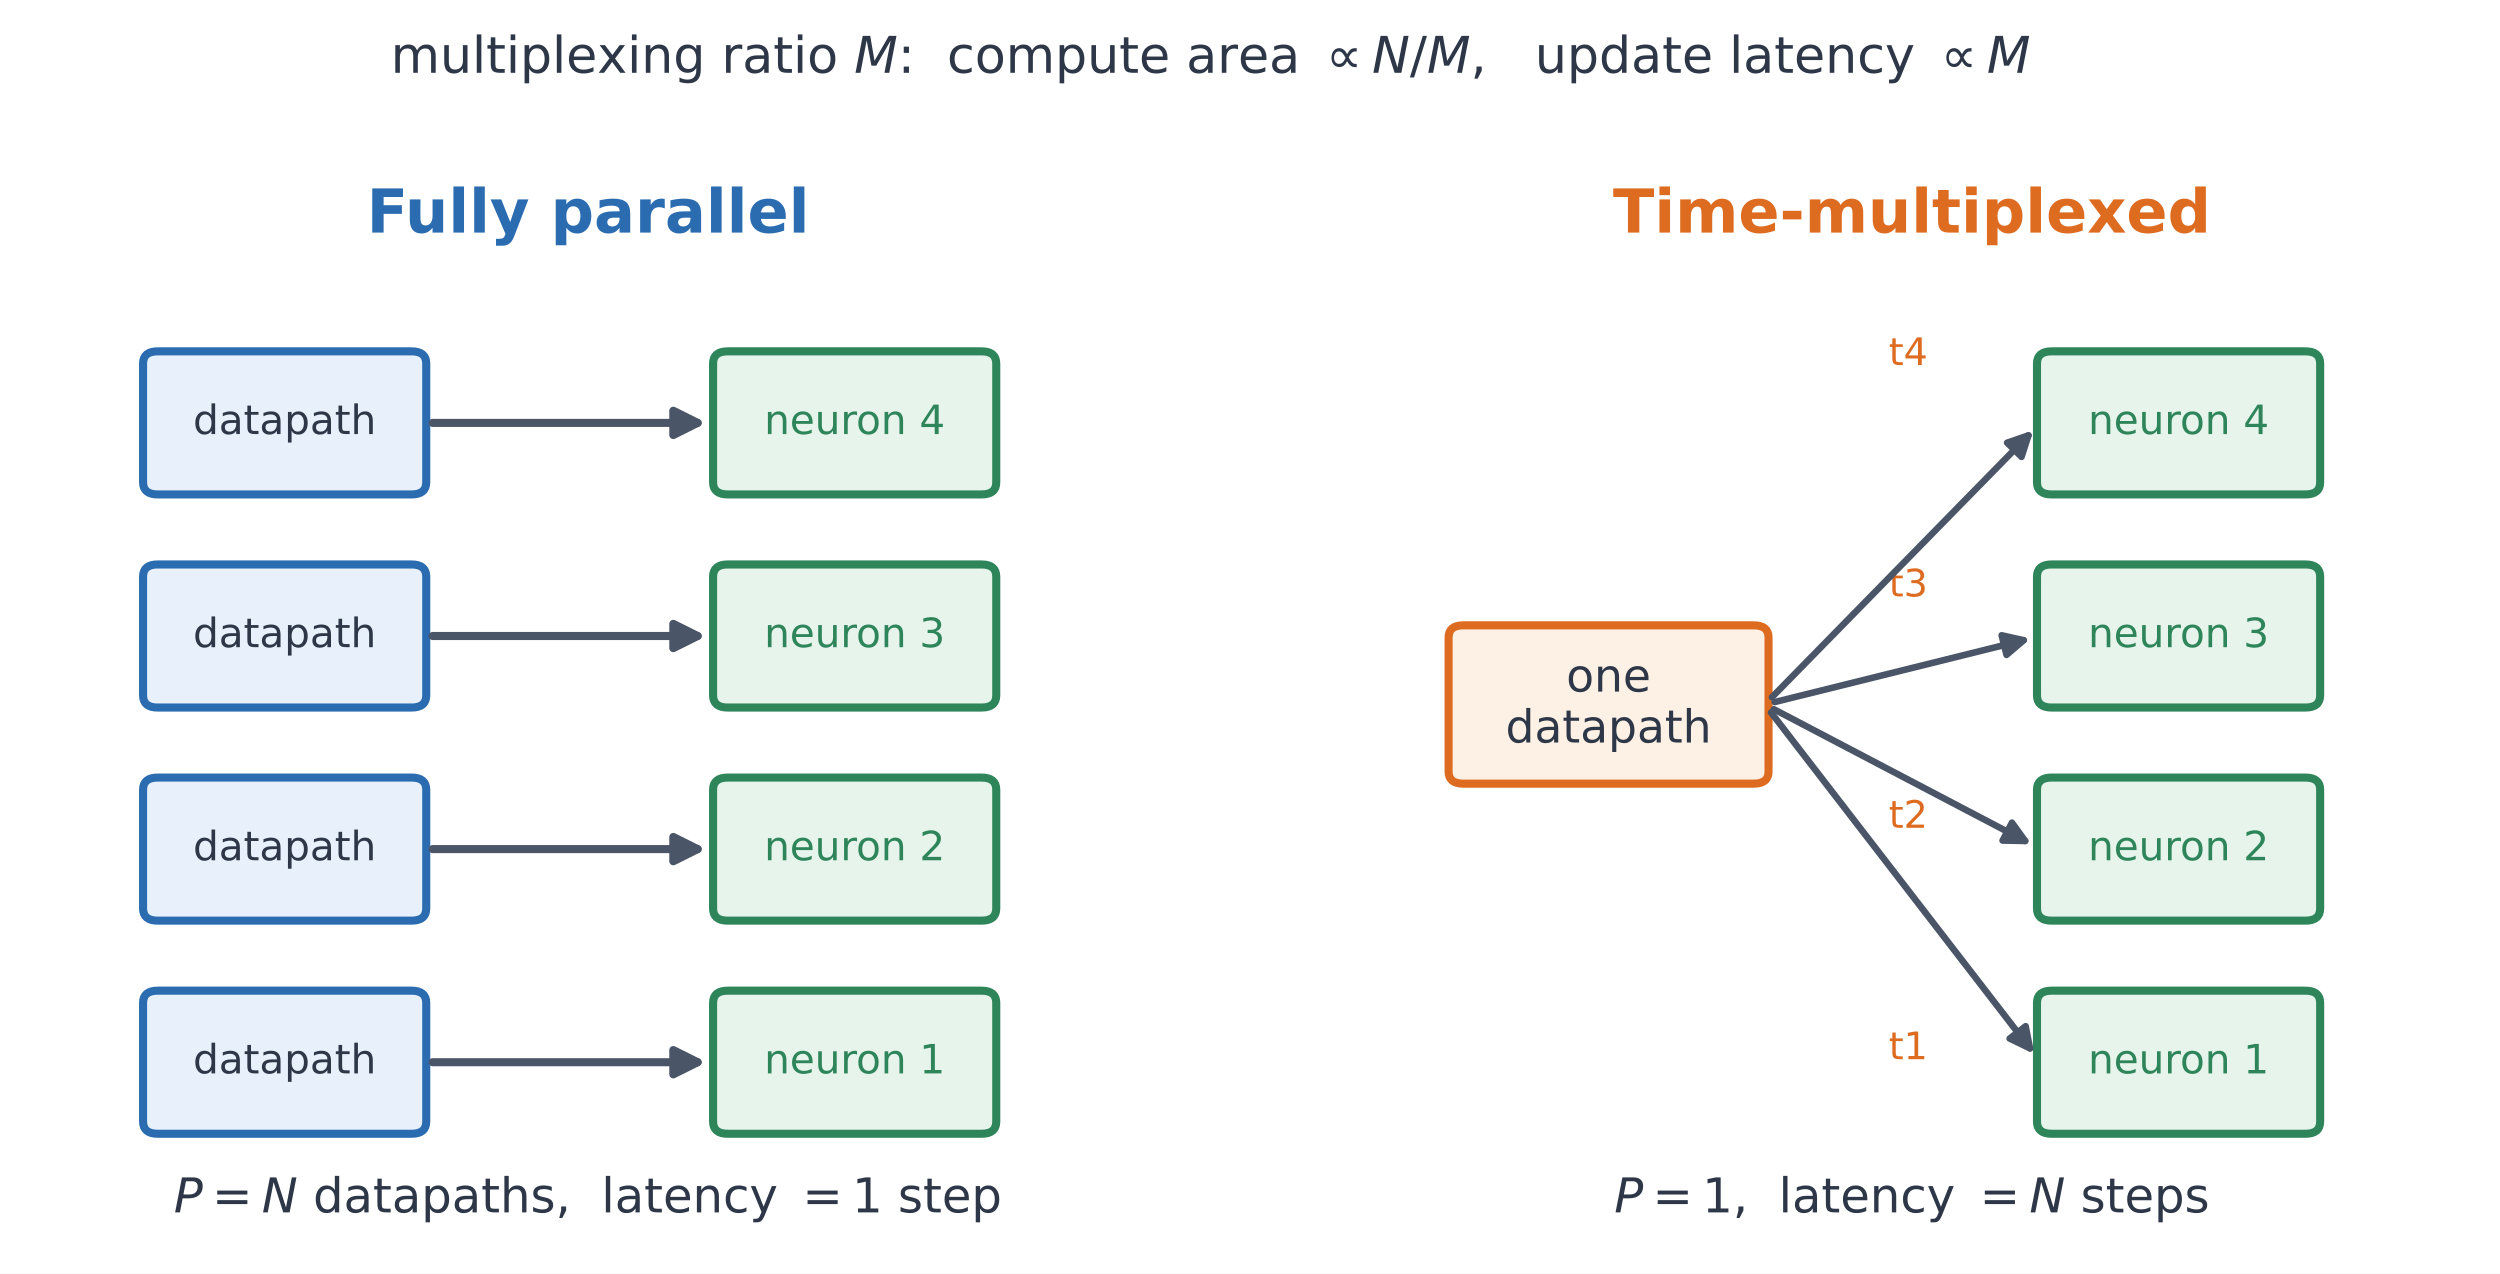
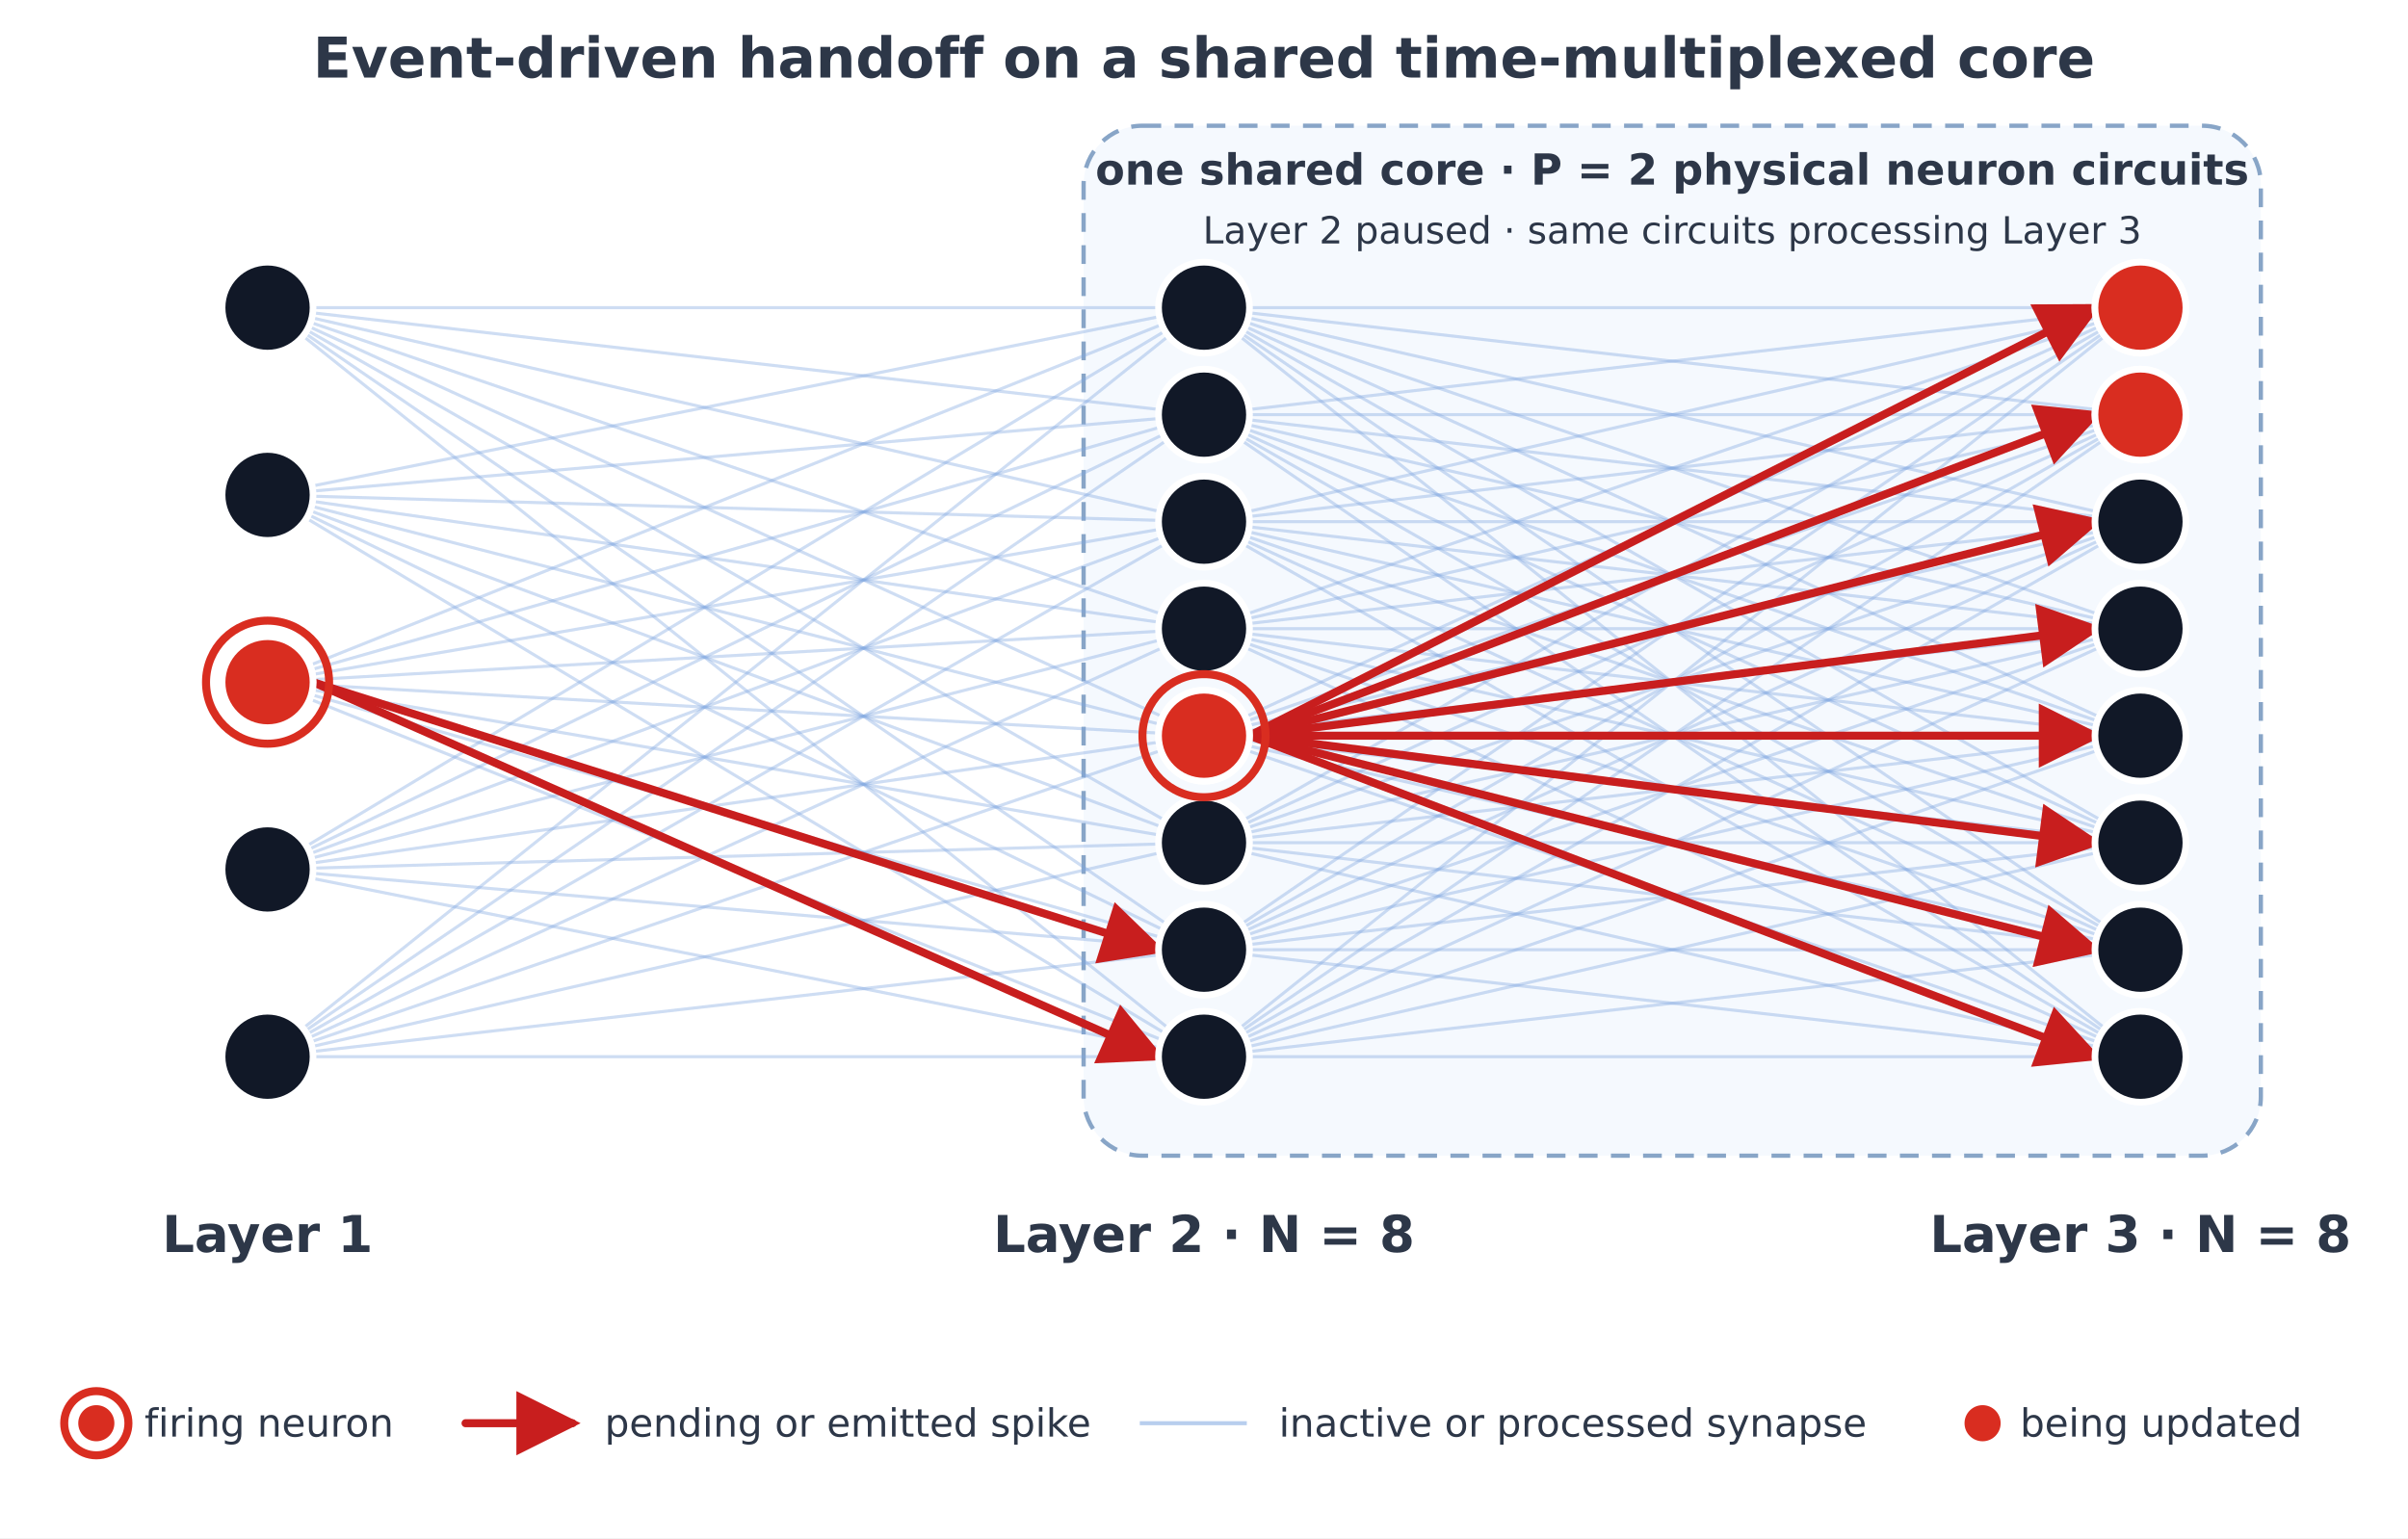
- <svg xmlns="http://www.w3.org/2000/svg" width="494.28pt" height="251.824pt" viewBox="0 0 494.28 251.824" version="1.1">
+ <svg xmlns="http://www.w3.org/2000/svg" width="900" height="575" viewBox="0 0 900 575" role="img" aria-labelledby="hw-mux-static-title hw-mux-static-desc">
  <defs>
-     <style type="text/css">*{stroke-linejoin: round; stroke-linecap: butt}</style>
+     <style>
+       .label { fill: #2d3748; font-family: 'DejaVu Sans', Arial, sans-serif; }
+       .core-area { fill: #f5f9fe; stroke: #88a5c7; stroke-dasharray: 7 5; stroke-width: 1.6; }
+       .edge { fill: none; stroke: #7ea6e0; stroke-opacity: 0.38; stroke-width: 1.15; }
+       .node { fill: #111827; stroke: #ffffff; stroke-width: 2.5; }
+       .active-node { fill: #d92d20; }
+       .fire-ring { fill: none; opacity: 1; stroke: #d92d20; stroke-width: 3; }
+       .spike-wire { fill: none; marker-end: url(#spike-arrow); stroke: #c81e1e; stroke-linecap: round; stroke-width: 3; }
+ 
+       /* A different representative Layer-1 source is used on each full cycle. */
+       .source-slot { animation-duration: 56s; animation-iteration-count: infinite; animation-timing-function: steps(1, end); opacity: 0; }
+       .source-static { opacity: 1; }
+       .source-order-1 { animation-name: mux-source-slot-1; }
+       .source-order-2 { animation-name: mux-source-slot-2; }
+       .source-order-3 { animation-name: mux-source-slot-3; }
+       .source-order-4 { animation-name: mux-source-slot-4; }
+       .source-order-5 { animation-name: mux-source-slot-5; }
+ 
+       /* Eight hardware steps: three L2 pairs, four L3 pairs, then the final L2 pair. */
+       .cycle-mark, .pending-target, .handoff-wire, .phase-mark {
+         animation-duration: 11.2s;
+         animation-iteration-count: infinite;
+         animation-timing-function: steps(1, end);
+       }
+       .cycle-mark, .pending-target { opacity: 0; }
+       .static-active, .static-pending { opacity: 1; }
+ 
+       .pending-1 { animation-name: mux-pending-l2-1; }
+       .pending-2 { animation-name: mux-pending-l2-2; }
+       .pending-3 { animation-name: mux-pending-l2-3; }
+       .pending-4 { animation-name: mux-pending-l2-4; }
+ 
+       .l2-pair-1 { animation-name: mux-l2-pair-1; }
+       .l2-pair-2 { animation-name: mux-l2-pair-2; }
+       .l2-h5 { animation-name: mux-l2-h5; }
+       .l2-h6 { animation-name: mux-l2-h6; }
+       .l2-pair-4 { animation-name: mux-l2-pair-4; }
+       .l2-fire-ring { animation-name: mux-l2-fire-ring; }
+ 
+       .l3-pair-1 { animation-name: mux-l3-pair-1; }
+       .l3-pair-2 { animation-name: mux-l3-pair-2; }
+       .l3-pair-3 { animation-name: mux-l3-pair-3; }
+       .l3-pair-4 { animation-name: mux-l3-pair-4; }
+ 
+       .handoff-wire { opacity: 1; }
+       .handoff-12 { animation-name: mux-handoff-12; }
+       .handoff-34 { animation-name: mux-handoff-34; }
+       .handoff-56 { animation-name: mux-handoff-56; }
+       .handoff-78 { animation-name: mux-handoff-78; }
+ 
+       .phase-l2 { animation-name: mux-phase-l2; opacity: 0; }
+       .phase-l3 { animation-name: mux-phase-l3; opacity: 1; }
+ 
+       @keyframes mux-source-slot-1 {
+         0%, 19.99% { opacity: 1; }
+         20%, 100% { opacity: 0; }
+       }
+       @keyframes mux-source-slot-2 {
+         0%, 19.99% { opacity: 0; }
+         20%, 39.99% { opacity: 1; }
+         40%, 100% { opacity: 0; }
+       }
+       @keyframes mux-source-slot-3 {
+         0%, 39.99% { opacity: 0; }
+         40%, 59.99% { opacity: 1; }
+         60%, 100% { opacity: 0; }
+       }
+       @keyframes mux-source-slot-4 {
+         0%, 59.99% { opacity: 0; }
+         60%, 79.99% { opacity: 1; }
+         80%, 100% { opacity: 0; }
+       }
+       @keyframes mux-source-slot-5 {
+         0%, 79.99% { opacity: 0; }
+         80%, 99.99% { opacity: 1; }
+         100% { opacity: 0; }
+       }
+ 
+       /* A pending input synapse returns to pale blue halfway through the
+          hardware step that consumes it. */
+       @keyframes mux-pending-l2-1 {
+         0%, 6.24% { opacity: 1; }
+         6.25%, 100% { opacity: 0; }
+       }
+       @keyframes mux-pending-l2-2 {
+         0%, 18.74% { opacity: 1; }
+         18.75%, 100% { opacity: 0; }
+       }
+       @keyframes mux-pending-l2-3 {
+         0%, 31.24% { opacity: 1; }
+         31.25%, 100% { opacity: 0; }
+       }
+       @keyframes mux-pending-l2-4 {
+         0%, 93.74% { opacity: 1; }
+         93.75%, 100% { opacity: 0; }
+       }
+ 
+       @keyframes mux-l2-pair-1 {
+         0%, 12.49% { opacity: 1; }
+         12.50%, 100% { opacity: 0; }
+       }
+       @keyframes mux-l2-pair-2 {
+         0%, 12.49% { opacity: 0; }
+         12.50%, 24.99% { opacity: 1; }
+         25%, 100% { opacity: 0; }
+       }
+       @keyframes mux-l2-h5 {
+         0%, 24.99% { opacity: 0; }
+         25%, 87.49% { opacity: 1; }
+         87.50%, 100% { opacity: 0; }
+       }
+       @keyframes mux-l2-h6 {
+         0%, 24.99% { opacity: 0; }
+         25%, 37.49% { opacity: 1; }
+         37.50%, 100% { opacity: 0; }
+       }
+       @keyframes mux-l2-pair-4 {
+         0%, 87.49% { opacity: 0; }
+         87.50%, 100% { opacity: 1; }
+       }
+       @keyframes mux-l2-fire-ring {
+         0%, 37.49% { opacity: 0; }
+         37.50%, 87.49% { opacity: 1; }
+         87.50%, 100% { opacity: 0; }
+       }
+ 
+       @keyframes mux-l3-pair-1 {
+         0%, 37.49% { opacity: 0; }
+         37.50%, 49.99% { opacity: 1; }
+         50%, 100% { opacity: 0; }
+       }
+       @keyframes mux-l3-pair-2 {
+         0%, 49.99% { opacity: 0; }
+         50%, 62.49% { opacity: 1; }
+         62.50%, 100% { opacity: 0; }
+       }
+       @keyframes mux-l3-pair-3 {
+         0%, 62.49% { opacity: 0; }
+         62.50%, 74.99% { opacity: 1; }
+         75%, 100% { opacity: 0; }
+       }
+       @keyframes mux-l3-pair-4 {
+         0%, 74.99% { opacity: 0; }
+         75%, 87.49% { opacity: 1; }
+         87.50%, 100% { opacity: 0; }
+       }
+ 
+       /* One Layer-2 spike is emitted. Its eight target synapses are consumed
+          by Layer 3 in four batches of two. */
+       @keyframes mux-handoff-12 {
+         0%, 37.49% { opacity: 0; }
+         37.50%, 43.74% { opacity: 1; }
+         43.75%, 100% { opacity: 0; }
+       }
+       @keyframes mux-handoff-34 {
+         0%, 37.49% { opacity: 0; }
+         37.50%, 56.24% { opacity: 1; }
+         56.25%, 100% { opacity: 0; }
+       }
+       @keyframes mux-handoff-56 {
+         0%, 37.49% { opacity: 0; }
+         37.50%, 68.74% { opacity: 1; }
+         68.75%, 100% { opacity: 0; }
+       }
+       @keyframes mux-handoff-78 {
+         0%, 37.49% { opacity: 0; }
+         37.50%, 81.24% { opacity: 1; }
+         81.25%, 100% { opacity: 0; }
+       }
+ 
+       @keyframes mux-phase-l2 {
+         0%, 37.49% { opacity: 1; }
+         37.50%, 87.49% { opacity: 0; }
+         87.50%, 100% { opacity: 1; }
+       }
+       @keyframes mux-phase-l3 {
+         0%, 37.49% { opacity: 0; }
+         37.50%, 87.49% { opacity: 1; }
+         87.50%, 100% { opacity: 0; }
+       }
+ 
+       @media (prefers-reduced-motion: reduce) {
+         .source-slot, .cycle-mark, .pending-target, .handoff-wire, .phase-mark { animation: none; }
+       }
+       @media print {
+         .source-slot, .cycle-mark, .pending-target, .handoff-wire, .phase-mark { animation: none; }
+       }
+     </style>
+     <marker id="spike-arrow" markerWidth="8" markerHeight="8" refX="7" refY="4" orient="auto" markerUnits="strokeWidth">
+       <path d="M0 0L8 4L0 8Z" fill="#c81e1e" />
+     </marker>
  </defs>
-   <g id="figure_1">
-     <g id="patch_1">
-       <path d="M 0 251.824  L 494.28 251.824  L 494.28 0  L 0 0  z " style="fill: #ffffff" />
-     </g>
-     <g id="axes_1">
-       <g id="patch_2">
-         <path d="M 31.194 224.159  L 81.363 224.159  Q 84.272 224.159 84.272 221.751  L 84.272 198.276  Q 84.272 195.868 81.363 195.868  L 31.194 195.868  Q 28.286 195.868 28.286 198.276  L 28.286 221.751  Q 28.286 224.159 31.194 224.159  z " clip-path="url(#pf45139e67d)" style="fill: #e8f1fb; stroke: #2b6cb0; stroke-width: 1.6; stroke-linejoin: miter" />
-       </g>
-       <g id="patch_3">
-         <path d="M 143.893 224.159  L 194.062 224.159  Q 196.971 224.159 196.971 221.751  L 196.971 198.276  Q 196.971 195.868 194.062 195.868  L 143.893 195.868  Q 140.985 195.868 140.985 198.276  L 140.985 221.751  Q 140.985 224.159 143.893 224.159  z " clip-path="url(#pf45139e67d)" style="fill: #e6f4ec; stroke: #2f855a; stroke-width: 1.6; stroke-linejoin: miter" />
-       </g>
-       <g id="patch_4">
-         <path d="M 31.194 182.024  L 81.363 182.024  Q 84.272 182.024 84.272 179.617  L 84.272 156.142  Q 84.272 153.734 81.363 153.734  L 31.194 153.734  Q 28.286 153.734 28.286 156.142  L 28.286 179.617  Q 28.286 182.024 31.194 182.024  z " clip-path="url(#pf45139e67d)" style="fill: #e8f1fb; stroke: #2b6cb0; stroke-width: 1.6; stroke-linejoin: miter" />
-       </g>
-       <g id="patch_5">
-         <path d="M 143.893 182.024  L 194.062 182.024  Q 196.971 182.024 196.971 179.617  L 196.971 156.142  Q 196.971 153.734 194.062 153.734  L 143.893 153.734  Q 140.985 153.734 140.985 156.142  L 140.985 179.617  Q 140.985 182.024 143.893 182.024  z " clip-path="url(#pf45139e67d)" style="fill: #e6f4ec; stroke: #2f855a; stroke-width: 1.6; stroke-linejoin: miter" />
-       </g>
-       <g id="patch_6">
-         <path d="M 31.194 139.89  L 81.363 139.89  Q 84.272 139.89 84.272 137.482  L 84.272 114.007  Q 84.272 111.6 81.363 111.6  L 31.194 111.6  Q 28.286 111.6 28.286 114.007  L 28.286 137.482  Q 28.286 139.89 31.194 139.89  z " clip-path="url(#pf45139e67d)" style="fill: #e8f1fb; stroke: #2b6cb0; stroke-width: 1.6; stroke-linejoin: miter" />
-       </g>
-       <g id="patch_7">
-         <path d="M 143.893 139.89  L 194.062 139.89  Q 196.971 139.89 196.971 137.482  L 196.971 114.007  Q 196.971 111.6 194.062 111.6  L 143.893 111.6  Q 140.985 111.6 140.985 114.007  L 140.985 137.482  Q 140.985 139.89 143.893 139.89  z " clip-path="url(#pf45139e67d)" style="fill: #e6f4ec; stroke: #2f855a; stroke-width: 1.6; stroke-linejoin: miter" />
-       </g>
-       <g id="patch_8">
-         <path d="M 31.194 97.756  L 81.363 97.756  Q 84.272 97.756 84.272 95.348  L 84.272 71.873  Q 84.272 69.465 81.363 69.465  L 31.194 69.465  Q 28.286 69.465 28.286 71.873  L 28.286 95.348  Q 28.286 97.756 31.194 97.756  z " clip-path="url(#pf45139e67d)" style="fill: #e8f1fb; stroke: #2b6cb0; stroke-width: 1.6; stroke-linejoin: miter" />
-       </g>
-       <g id="patch_9">
-         <path d="M 143.893 97.756  L 194.062 97.756  Q 196.971 97.756 196.971 95.348  L 196.971 71.873  Q 196.971 69.465 194.062 69.465  L 143.893 69.465  Q 140.985 69.465 140.985 71.873  L 140.985 95.348  Q 140.985 97.756 143.893 97.756  z " clip-path="url(#pf45139e67d)" style="fill: #e6f4ec; stroke: #2f855a; stroke-width: 1.6; stroke-linejoin: miter" />
-       </g>
-       <g id="text_1">
-         <text style="font-weight: 700; font-size: 12px; font-family: 'DejaVu Sans'; text-anchor: middle; fill: #2b6cb0" x="116.264" y="45.99" transform="rotate(-0 116.2636 45.9904)">Fully parallel</text>
-       </g>
-       <g id="text_2">
-         <text style="font-size: 8px; font-family: 'DejaVu Sans'; text-anchor: middle; fill: #2d3748" x="56.279" y="212.221" transform="rotate(-0 56.27864 212.2211)">datapath</text>
-       </g>
-       <g id="text_3">
-         <text style="font-size: 8px; font-family: 'DejaVu Sans'; text-anchor: middle; fill: #2f855a" x="168.978" y="212.221" transform="rotate(-0 168.9777 212.2211)">neuron 1</text>
-       </g>
-       <g id="text_4">
-         <text style="font-size: 8px; font-family: 'DejaVu Sans'; text-anchor: middle; fill: #2d3748" x="56.279" y="170.087" transform="rotate(-0 56.27864 170.0867)">datapath</text>
-       </g>
-       <g id="text_5">
-         <text style="font-size: 8px; font-family: 'DejaVu Sans'; text-anchor: middle; fill: #2f855a" x="168.978" y="170.087" transform="rotate(-0 168.9777 170.0867)">neuron 2</text>
-       </g>
-       <g id="text_6">
-         <text style="font-size: 8px; font-family: 'DejaVu Sans'; text-anchor: middle; fill: #2d3748" x="56.279" y="127.952" transform="rotate(-0 56.27864 127.9523)">datapath</text>
-       </g>
-       <g id="text_7">
-         <text style="font-size: 8px; font-family: 'DejaVu Sans'; text-anchor: middle; fill: #2f855a" x="168.978" y="127.952" transform="rotate(-0 168.9777 127.9523)">neuron 3</text>
-       </g>
-       <g id="text_8">
-         <text style="font-size: 8px; font-family: 'DejaVu Sans'; text-anchor: middle; fill: #2d3748" x="56.279" y="85.818" transform="rotate(-0 56.27864 85.8179)">datapath</text>
-       </g>
-       <g id="text_9">
-         <text style="font-size: 8px; font-family: 'DejaVu Sans'; text-anchor: middle; fill: #2f855a" x="168.978" y="85.818" transform="rotate(-0 168.9777 85.8179)">neuron 4</text>
-       </g>
-       <g id="text_10">
-         <g style="fill: #2d3748" transform="translate(34.37364 240.1096)">
-           <text>
-             <tspan x="0" y="-0.406" style="font-style: oblique; font-size: 9.5px; font-family: 'DejaVu Sans'; fill: #2d3748">P</tspan>
-             <tspan x="17.39" y="-0.406" style="font-style: oblique; font-size: 9.5px; font-family: 'DejaVu Sans'; fill: #2d3748">N</tspan>
-             <tspan x="7.58" y="-0.406" style="font-size: 9.5px; font-family: 'DejaVu Sans'; fill: #2d3748">=</tspan>
-             <tspan x="24.497" y="-0.406" style="font-size: 9.5px; font-family: 'DejaVu Sans'; fill: #2d3748"> </tspan>
-             <tspan x="27.517" y="-0.406" style="font-size: 9.5px; font-family: 'DejaVu Sans'; fill: #2d3748">d</tspan>
-             <tspan x="33.547" y="-0.406" style="font-size: 9.5px; font-family: 'DejaVu Sans'; fill: #2d3748">a</tspan>
-             <tspan x="39.368" y="-0.406" style="font-size: 9.5px; font-family: 'DejaVu Sans'; fill: #2d3748">t</tspan>
-             <tspan x="43.093" y="-0.406" style="font-size: 9.5px; font-family: 'DejaVu Sans'; fill: #2d3748">a</tspan>
-             <tspan x="48.915" y="-0.406" style="font-size: 9.5px; font-family: 'DejaVu Sans'; fill: #2d3748">p</tspan>
-             <tspan x="54.945" y="-0.406" style="font-size: 9.5px; font-family: 'DejaVu Sans'; fill: #2d3748">a</tspan>
-             <tspan x="60.767" y="-0.406" style="font-size: 9.5px; font-family: 'DejaVu Sans'; fill: #2d3748">t</tspan>
-             <tspan x="64.491" y="-0.406" style="font-size: 9.5px; font-family: 'DejaVu Sans'; fill: #2d3748">h</tspan>
-             <tspan x="70.512" y="-0.406" style="font-size: 9.5px; font-family: 'DejaVu Sans'; fill: #2d3748">s</tspan>
-             <tspan x="75.462" y="-0.406" style="font-size: 9.5px; font-family: 'DejaVu Sans'; fill: #2d3748">,</tspan>
-             <tspan x="78.482" y="-0.406" style="font-size: 9.5px; font-family: 'DejaVu Sans'; fill: #2d3748"> </tspan>
-             <tspan x="81.501" y="-0.406" style="font-size: 9.5px; font-family: 'DejaVu Sans'; fill: #2d3748"> </tspan>
-             <tspan x="84.521" y="-0.406" style="font-size: 9.5px; font-family: 'DejaVu Sans'; fill: #2d3748">l</tspan>
-             <tspan x="87.161" y="-0.406" style="font-size: 9.5px; font-family: 'DejaVu Sans'; fill: #2d3748">a</tspan>
-             <tspan x="92.982" y="-0.406" style="font-size: 9.5px; font-family: 'DejaVu Sans'; fill: #2d3748">t</tspan>
-             <tspan x="96.707" y="-0.406" style="font-size: 9.5px; font-family: 'DejaVu Sans'; fill: #2d3748">e</tspan>
-             <tspan x="102.552" y="-0.406" style="font-size: 9.5px; font-family: 'DejaVu Sans'; fill: #2d3748">n</tspan>
-             <tspan x="108.573" y="-0.406" style="font-size: 9.5px; font-family: 'DejaVu Sans'; fill: #2d3748">c</tspan>
-             <tspan x="113.796" y="-0.406" style="font-size: 9.5px; font-family: 'DejaVu Sans'; fill: #2d3748">y</tspan>
-             <tspan x="119.418" y="-0.406" style="font-size: 9.5px; font-family: 'DejaVu Sans'; fill: #2d3748"> </tspan>
-             <tspan x="124.289" y="-0.406" style="font-size: 9.5px; font-family: 'DejaVu Sans'; fill: #2d3748">=</tspan>
-             <tspan x="134.099" y="-0.406" style="font-size: 9.5px; font-family: 'DejaVu Sans'; fill: #2d3748">1</tspan>
-             <tspan x="140.144" y="-0.406" style="font-size: 9.5px; font-family: 'DejaVu Sans'; fill: #2d3748"> </tspan>
-             <tspan x="143.163" y="-0.406" style="font-size: 9.5px; font-family: 'DejaVu Sans'; fill: #2d3748">s</tspan>
-             <tspan x="148.113" y="-0.406" style="font-size: 9.5px; font-family: 'DejaVu Sans'; fill: #2d3748">t</tspan>
-             <tspan x="151.838" y="-0.406" style="font-size: 9.5px; font-family: 'DejaVu Sans'; fill: #2d3748">e</tspan>
-             <tspan x="157.682" y="-0.406" style="font-size: 9.5px; font-family: 'DejaVu Sans'; fill: #2d3748">p</tspan>
-           </text>
-         </g>
-       </g>
-       <g id="patch_10">
-         <path d="M 85.543 210.014  Q 112.628 210.014 137.924 210.014  " clip-path="url(#pf45139e67d)" style="fill: none; stroke: #4a5568; stroke-width: 1.6; stroke-linecap: round" />
-         <path d="M 133.124 207.614  L 137.924 210.014  L 133.124 212.414  z " clip-path="url(#pf45139e67d)" style="fill: #4a5568; stroke: #4a5568; stroke-width: 1.6; stroke-linecap: round" />
-       </g>
-       <g id="patch_11">
-         <path d="M 85.543 167.879  Q 112.628 167.879 137.924 167.879  " clip-path="url(#pf45139e67d)" style="fill: none; stroke: #4a5568; stroke-width: 1.6; stroke-linecap: round" />
-         <path d="M 133.124 165.479  L 137.924 167.879  L 133.124 170.279  z " clip-path="url(#pf45139e67d)" style="fill: #4a5568; stroke: #4a5568; stroke-width: 1.6; stroke-linecap: round" />
-       </g>
-       <g id="patch_12">
-         <path d="M 85.543 125.745  Q 112.628 125.745 137.924 125.745  " clip-path="url(#pf45139e67d)" style="fill: none; stroke: #4a5568; stroke-width: 1.6; stroke-linecap: round" />
-         <path d="M 133.124 123.345  L 137.924 125.745  L 133.124 128.145  z " clip-path="url(#pf45139e67d)" style="fill: #4a5568; stroke: #4a5568; stroke-width: 1.6; stroke-linecap: round" />
-       </g>
-       <g id="patch_13">
-         <path d="M 85.543 83.61  Q 112.628 83.61 137.924 83.61  " clip-path="url(#pf45139e67d)" style="fill: none; stroke: #4a5568; stroke-width: 1.6; stroke-linecap: round" />
-         <path d="M 133.124 81.21  L 137.924 83.61  L 133.124 86.01  z " clip-path="url(#pf45139e67d)" style="fill: #4a5568; stroke: #4a5568; stroke-width: 1.6; stroke-linecap: round" />
-       </g>
-     </g>
-     <g id="axes_2">
-       <g id="patch_14">
-         <path d="M 289.311 154.938  L 346.751 154.938  Q 349.66 154.938 349.66 152.53  L 349.66 126.046  Q 349.66 123.638 346.751 123.638  L 289.311 123.638  Q 286.403 123.638 286.403 126.046  L 286.403 152.53  Q 286.403 154.938 289.311 154.938  z " clip-path="url(#p8be62d1e01)" style="fill: #fdf0e4; stroke: #dd6b20; stroke-width: 1.6; stroke-linejoin: miter" />
-       </g>
-       <g id="patch_15">
-         <path d="M 405.646 224.159  L 455.815 224.159  Q 458.723 224.159 458.723 221.751  L 458.723 198.276  Q 458.723 195.868 455.815 195.868  L 405.646 195.868  Q 402.737 195.868 402.737 198.276  L 402.737 221.751  Q 402.737 224.159 405.646 224.159  z " clip-path="url(#p8be62d1e01)" style="fill: #e6f4ec; stroke: #2f855a; stroke-width: 1.6; stroke-linejoin: miter" />
-       </g>
-       <g id="patch_16">
-         <path d="M 405.646 182.024  L 455.815 182.024  Q 458.723 182.024 458.723 179.617  L 458.723 156.142  Q 458.723 153.734 455.815 153.734  L 405.646 153.734  Q 402.737 153.734 402.737 156.142  L 402.737 179.617  Q 402.737 182.024 405.646 182.024  z " clip-path="url(#p8be62d1e01)" style="fill: #e6f4ec; stroke: #2f855a; stroke-width: 1.6; stroke-linejoin: miter" />
-       </g>
-       <g id="patch_17">
-         <path d="M 405.646 139.89  L 455.815 139.89  Q 458.723 139.89 458.723 137.482  L 458.723 114.007  Q 458.723 111.6 455.815 111.6  L 405.646 111.6  Q 402.737 111.6 402.737 114.007  L 402.737 137.482  Q 402.737 139.89 405.646 139.89  z " clip-path="url(#p8be62d1e01)" style="fill: #e6f4ec; stroke: #2f855a; stroke-width: 1.6; stroke-linejoin: miter" />
-       </g>
-       <g id="patch_18">
-         <path d="M 405.646 97.756  L 455.815 97.756  Q 458.723 97.756 458.723 95.348  L 458.723 71.873  Q 458.723 69.465 455.815 69.465  L 405.646 69.465  Q 402.737 69.465 402.737 71.873  L 402.737 95.348  Q 402.737 97.756 405.646 97.756  z " clip-path="url(#p8be62d1e01)" style="fill: #e6f4ec; stroke: #2f855a; stroke-width: 1.6; stroke-linejoin: miter" />
-       </g>
-       <g id="text_11">
-         <text style="font-weight: 700; font-size: 12px; font-family: 'DejaVu Sans'; text-anchor: middle; fill: #dd6b20" x="378.016" y="45.99" transform="rotate(-0 378.0164 45.9904)">Time-multiplexed</text>
-       </g>
-       <g id="text_12">
-         <text style="font-size: 9px; font-family: 'DejaVu Sans'; fill: #2d3748" transform="translate(309.6571 136.7324)">one</text>
-         <text style="font-size: 9px; font-family: 'DejaVu Sans'; fill: #2d3748" transform="translate(297.6646 146.8105)">datapath</text>
-       </g>
-       <g id="text_13">
-         <text style="font-size: 8px; font-family: 'DejaVu Sans'; text-anchor: middle; fill: #2f855a" x="430.73" y="212.221" transform="rotate(-0 430.7305 212.2211)">neuron 1</text>
-       </g>
-       <g id="text_14">
-         <text style="font-size: 7.5px; font-family: 'DejaVu Sans'; text-anchor: middle; fill: #dd6b20" x="377.289" y="209.412" transform="rotate(-0 377.2893 209.4117)">t1</text>
-       </g>
-       <g id="text_15">
-         <text style="font-size: 8px; font-family: 'DejaVu Sans'; text-anchor: middle; fill: #2f855a" x="430.73" y="170.087" transform="rotate(-0 430.7305 170.0867)">neuron 2</text>
-       </g>
-       <g id="text_16">
-         <text style="font-size: 7.5px; font-family: 'DejaVu Sans'; text-anchor: middle; fill: #dd6b20" x="377.289" y="163.666" transform="rotate(-0 377.2893 163.6658)">t2</text>
-       </g>
-       <g id="text_17">
-         <text style="font-size: 8px; font-family: 'DejaVu Sans'; text-anchor: middle; fill: #2f855a" x="430.73" y="127.952" transform="rotate(-0 430.7305 127.9523)">neuron 3</text>
-       </g>
-       <g id="text_18">
-         <text style="font-size: 7.5px; font-family: 'DejaVu Sans'; text-anchor: middle; fill: #dd6b20" x="377.289" y="117.92" transform="rotate(-0 377.2893 117.9198)">t3</text>
-       </g>
-       <g id="text_19">
-         <text style="font-size: 8px; font-family: 'DejaVu Sans'; text-anchor: middle; fill: #2f855a" x="430.73" y="85.818" transform="rotate(-0 430.7305 85.8179)">neuron 4</text>
-       </g>
-       <g id="text_20">
-         <text style="font-size: 7.5px; font-family: 'DejaVu Sans'; text-anchor: middle; fill: #dd6b20" x="377.289" y="72.174" transform="rotate(-0 377.2893 72.17392)">t4</text>
-       </g>
-       <g id="text_21">
-         <g style="fill: #2d3748" transform="translate(319.1639 240.1096)">
-           <text>
-             <tspan x="0" y="-0.406" style="font-style: oblique; font-size: 9.5px; font-family: 'DejaVu Sans'; fill: #2d3748">P</tspan>
-             <tspan x="82.072" y="-0.406" style="font-style: oblique; font-size: 9.5px; font-family: 'DejaVu Sans'; fill: #2d3748">N</tspan>
-             <tspan x="7.58" y="-0.406" style="font-size: 9.5px; font-family: 'DejaVu Sans'; fill: #2d3748">=</tspan>
-             <tspan x="17.39" y="-0.406" style="font-size: 9.5px; font-family: 'DejaVu Sans'; fill: #2d3748">1</tspan>
-             <tspan x="23.435" y="-0.406" style="font-size: 9.5px; font-family: 'DejaVu Sans'; fill: #2d3748">,</tspan>
-             <tspan x="26.454" y="-0.406" style="font-size: 9.5px; font-family: 'DejaVu Sans'; fill: #2d3748"> </tspan>
-             <tspan x="29.474" y="-0.406" style="font-size: 9.5px; font-family: 'DejaVu Sans'; fill: #2d3748"> </tspan>
-             <tspan x="32.494" y="-0.406" style="font-size: 9.5px; font-family: 'DejaVu Sans'; fill: #2d3748">l</tspan>
-             <tspan x="35.133" y="-0.406" style="font-size: 9.5px; font-family: 'DejaVu Sans'; fill: #2d3748">a</tspan>
-             <tspan x="40.955" y="-0.406" style="font-size: 9.5px; font-family: 'DejaVu Sans'; fill: #2d3748">t</tspan>
-             <tspan x="44.68" y="-0.406" style="font-size: 9.5px; font-family: 'DejaVu Sans'; fill: #2d3748">e</tspan>
-             <tspan x="50.524" y="-0.406" style="font-size: 9.5px; font-family: 'DejaVu Sans'; fill: #2d3748">n</tspan>
-             <tspan x="56.545" y="-0.406" style="font-size: 9.5px; font-family: 'DejaVu Sans'; fill: #2d3748">c</tspan>
-             <tspan x="61.769" y="-0.406" style="font-size: 9.5px; font-family: 'DejaVu Sans'; fill: #2d3748">y</tspan>
-             <tspan x="67.391" y="-0.406" style="font-size: 9.5px; font-family: 'DejaVu Sans'; fill: #2d3748"> </tspan>
-             <tspan x="72.261" y="-0.406" style="font-size: 9.5px; font-family: 'DejaVu Sans'; fill: #2d3748">=</tspan>
-             <tspan x="89.178" y="-0.406" style="font-size: 9.5px; font-family: 'DejaVu Sans'; fill: #2d3748"> </tspan>
-             <tspan x="92.198" y="-0.406" style="font-size: 9.5px; font-family: 'DejaVu Sans'; fill: #2d3748">s</tspan>
-             <tspan x="97.148" y="-0.406" style="font-size: 9.5px; font-family: 'DejaVu Sans'; fill: #2d3748">t</tspan>
-             <tspan x="100.873" y="-0.406" style="font-size: 9.5px; font-family: 'DejaVu Sans'; fill: #2d3748">e</tspan>
-             <tspan x="106.717" y="-0.406" style="font-size: 9.5px; font-family: 'DejaVu Sans'; fill: #2d3748">p</tspan>
-             <tspan x="112.748" y="-0.406" style="font-size: 9.5px; font-family: 'DejaVu Sans'; fill: #2d3748">s</tspan>
-           </text>
-         </g>
-       </g>
-       <g id="patch_19">
-         <path d="M 350.153 140.87  Q 376.198 174.65 401.355 207.278  " clip-path="url(#p8be62d1e01)" style="fill: none; stroke: #4a5568; stroke-width: 1.3; stroke-linecap: round" />
-         <path d="M 400.497 202.889  L 401.355 207.278  L 397.329 205.331  z " clip-path="url(#p8be62d1e01)" style="fill: #4a5568; stroke: #4a5568; stroke-width: 1.3; stroke-linecap: round" />
-       </g>
-       <g id="patch_20">
-         <path d="M 350.707 140.218  Q 376.199 153.584 400.403 166.274  " clip-path="url(#p8be62d1e01)" style="fill: none; stroke: #4a5568; stroke-width: 1.3; stroke-linecap: round" />
-         <path d="M 397.789 162.645  L 400.403 166.274  L 395.932 166.188  z " clip-path="url(#p8be62d1e01)" style="fill: #4a5568; stroke: #4a5568; stroke-width: 1.3; stroke-linecap: round" />
-       </g>
-       <g id="patch_21">
-         <path d="M 350.873 138.806  Q 376.198 132.517 400.112 126.577  " clip-path="url(#p8be62d1e01)" style="fill: none; stroke: #4a5568; stroke-width: 1.3; stroke-linecap: round" />
-         <path d="M 395.748 125.601  L 400.112 126.577  L 396.712 129.483  z " clip-path="url(#p8be62d1e01)" style="fill: #4a5568; stroke: #4a5568; stroke-width: 1.3; stroke-linecap: round" />
-       </g>
-       <g id="patch_22">
-         <path d="M 350.334 137.857  Q 376.2 111.447 401.05 86.076  " clip-path="url(#p8be62d1e01)" style="fill: none; stroke: #4a5568; stroke-width: 1.3; stroke-linecap: round" />
-         <path d="M 396.822 87.534  L 401.05 86.076  L 399.68 90.333  z " clip-path="url(#p8be62d1e01)" style="fill: #4a5568; stroke: #4a5568; stroke-width: 1.3; stroke-linecap: round" />
-       </g>
-     </g>
-     <g id="text_22">
-       <g style="fill: #2d3748" transform="translate(77.25 14.8)">
-         <text>
-           <tspan x="0" y="-0.406" style="font-size: 10px; font-family: 'DejaVu Sans'; fill: #2d3748">m</tspan>
-           <tspan x="9.741" y="-0.406" style="font-size: 10px; font-family: 'DejaVu Sans'; fill: #2d3748">u</tspan>
-           <tspan x="16.079" y="-0.406" style="font-size: 10px; font-family: 'DejaVu Sans'; fill: #2d3748">l</tspan>
-           <tspan x="18.857" y="-0.406" style="font-size: 10px; font-family: 'DejaVu Sans'; fill: #2d3748">t</tspan>
-           <tspan x="22.778" y="-0.406" style="font-size: 10px; font-family: 'DejaVu Sans'; fill: #2d3748">i</tspan>
-           <tspan x="25.557" y="-0.406" style="font-size: 10px; font-family: 'DejaVu Sans'; fill: #2d3748">p</tspan>
-           <tspan x="31.904" y="-0.406" style="font-size: 10px; font-family: 'DejaVu Sans'; fill: #2d3748">l</tspan>
-           <tspan x="34.683" y="-0.406" style="font-size: 10px; font-family: 'DejaVu Sans'; fill: #2d3748">e</tspan>
-           <tspan x="40.835" y="-0.406" style="font-size: 10px; font-family: 'DejaVu Sans'; fill: #2d3748">x</tspan>
-           <tspan x="46.753" y="-0.406" style="font-size: 10px; font-family: 'DejaVu Sans'; fill: #2d3748">i</tspan>
-           <tspan x="49.531" y="-0.406" style="font-size: 10px; font-family: 'DejaVu Sans'; fill: #2d3748">n</tspan>
-           <tspan x="55.869" y="-0.406" style="font-size: 10px; font-family: 'DejaVu Sans'; fill: #2d3748">g</tspan>
-           <tspan x="62.217" y="-0.406" style="font-size: 10px; font-family: 'DejaVu Sans'; fill: #2d3748"> </tspan>
-           <tspan x="65.396" y="-0.406" style="font-size: 10px; font-family: 'DejaVu Sans'; fill: #2d3748">r</tspan>
-           <tspan x="69.507" y="-0.406" style="font-size: 10px; font-family: 'DejaVu Sans'; fill: #2d3748">a</tspan>
-           <tspan x="75.635" y="-0.406" style="font-size: 10px; font-family: 'DejaVu Sans'; fill: #2d3748">t</tspan>
-           <tspan x="79.556" y="-0.406" style="font-size: 10px; font-family: 'DejaVu Sans'; fill: #2d3748">i</tspan>
-           <tspan x="82.334" y="-0.406" style="font-size: 10px; font-family: 'DejaVu Sans'; fill: #2d3748">o</tspan>
-           <tspan x="88.452" y="-0.406" style="font-size: 10px; font-family: 'DejaVu Sans'; fill: #2d3748"> </tspan>
-           <tspan x="100.259" y="-0.406" style="font-size: 10px; font-family: 'DejaVu Sans'; fill: #2d3748">:</tspan>
-           <tspan x="103.628" y="-0.406" style="font-size: 10px; font-family: 'DejaVu Sans'; fill: #2d3748"> </tspan>
-           <tspan x="106.807" y="-0.406" style="font-size: 10px; font-family: 'DejaVu Sans'; fill: #2d3748"> </tspan>
-           <tspan x="109.985" y="-0.406" style="font-size: 10px; font-family: 'DejaVu Sans'; fill: #2d3748">c</tspan>
-           <tspan x="115.483" y="-0.406" style="font-size: 10px; font-family: 'DejaVu Sans'; fill: #2d3748">o</tspan>
-           <tspan x="121.602" y="-0.406" style="font-size: 10px; font-family: 'DejaVu Sans'; fill: #2d3748">m</tspan>
-           <tspan x="131.343" y="-0.406" style="font-size: 10px; font-family: 'DejaVu Sans'; fill: #2d3748">p</tspan>
-           <tspan x="137.69" y="-0.406" style="font-size: 10px; font-family: 'DejaVu Sans'; fill: #2d3748">u</tspan>
-           <tspan x="144.028" y="-0.406" style="font-size: 10px; font-family: 'DejaVu Sans'; fill: #2d3748">t</tspan>
-           <tspan x="147.949" y="-0.406" style="font-size: 10px; font-family: 'DejaVu Sans'; fill: #2d3748">e</tspan>
-           <tspan x="154.102" y="-0.406" style="font-size: 10px; font-family: 'DejaVu Sans'; fill: #2d3748"> </tspan>
-           <tspan x="157.28" y="-0.406" style="font-size: 10px; font-family: 'DejaVu Sans'; fill: #2d3748">a</tspan>
-           <tspan x="163.408" y="-0.406" style="font-size: 10px; font-family: 'DejaVu Sans'; fill: #2d3748">r</tspan>
-           <tspan x="167.52" y="-0.406" style="font-size: 10px; font-family: 'DejaVu Sans'; fill: #2d3748">e</tspan>
-           <tspan x="173.672" y="-0.406" style="font-size: 10px; font-family: 'DejaVu Sans'; fill: #2d3748">a</tspan>
-           <tspan x="179.8" y="-0.406" style="font-size: 10px; font-family: 'DejaVu Sans'; fill: #2d3748"> </tspan>
-           <tspan x="184.927" y="-0.406" style="font-size: 10px; font-family: 'DejaVu Sans'; fill: #2d3748">∝</tspan>
-           <tspan x="201.499" y="-0.406" style="font-size: 10px; font-family: 'DejaVu Sans'; fill: #2d3748">/</tspan>
-           <tspan x="213.496" y="-0.406" style="font-size: 10px; font-family: 'DejaVu Sans'; fill: #2d3748">,</tspan>
-           <tspan x="216.675" y="-0.406" style="font-size: 10px; font-family: 'DejaVu Sans'; fill: #2d3748"> </tspan>
-           <tspan x="219.854" y="-0.406" style="font-size: 10px; font-family: 'DejaVu Sans'; fill: #2d3748"> </tspan>
-           <tspan x="223.032" y="-0.406" style="font-size: 10px; font-family: 'DejaVu Sans'; fill: #2d3748"> </tspan>
-           <tspan x="226.211" y="-0.406" style="font-size: 10px; font-family: 'DejaVu Sans'; fill: #2d3748">u</tspan>
-           <tspan x="232.549" y="-0.406" style="font-size: 10px; font-family: 'DejaVu Sans'; fill: #2d3748">p</tspan>
-           <tspan x="238.896" y="-0.406" style="font-size: 10px; font-family: 'DejaVu Sans'; fill: #2d3748">d</tspan>
-           <tspan x="245.244" y="-0.406" style="font-size: 10px; font-family: 'DejaVu Sans'; fill: #2d3748">a</tspan>
-           <tspan x="251.372" y="-0.406" style="font-size: 10px; font-family: 'DejaVu Sans'; fill: #2d3748">t</tspan>
-           <tspan x="255.293" y="-0.406" style="font-size: 10px; font-family: 'DejaVu Sans'; fill: #2d3748">e</tspan>
-           <tspan x="261.445" y="-0.406" style="font-size: 10px; font-family: 'DejaVu Sans'; fill: #2d3748"> </tspan>
-           <tspan x="264.624" y="-0.406" style="font-size: 10px; font-family: 'DejaVu Sans'; fill: #2d3748">l</tspan>
-           <tspan x="267.402" y="-0.406" style="font-size: 10px; font-family: 'DejaVu Sans'; fill: #2d3748">a</tspan>
-           <tspan x="273.53" y="-0.406" style="font-size: 10px; font-family: 'DejaVu Sans'; fill: #2d3748">t</tspan>
-           <tspan x="277.451" y="-0.406" style="font-size: 10px; font-family: 'DejaVu Sans'; fill: #2d3748">e</tspan>
-           <tspan x="283.604" y="-0.406" style="font-size: 10px; font-family: 'DejaVu Sans'; fill: #2d3748">n</tspan>
-           <tspan x="289.941" y="-0.406" style="font-size: 10px; font-family: 'DejaVu Sans'; fill: #2d3748">c</tspan>
-           <tspan x="295.439" y="-0.406" style="font-size: 10px; font-family: 'DejaVu Sans'; fill: #2d3748">y</tspan>
-           <tspan x="301.357" y="-0.406" style="font-size: 10px; font-family: 'DejaVu Sans'; fill: #2d3748"> </tspan>
-           <tspan x="306.484" y="-0.406" style="font-size: 10px; font-family: 'DejaVu Sans'; fill: #2d3748">∝</tspan>
-           <tspan x="91.631" y="-0.406" style="font-style: oblique; font-size: 10px; font-family: 'DejaVu Sans'; fill: #2d3748">M</tspan>
-           <tspan x="194.019" y="-0.406" style="font-style: oblique; font-size: 10px; font-family: 'DejaVu Sans'; fill: #2d3748">N</tspan>
-           <tspan x="204.868" y="-0.406" style="font-style: oblique; font-size: 10px; font-family: 'DejaVu Sans'; fill: #2d3748">M</tspan>
-           <tspan x="315.576" y="-0.406" style="font-style: oblique; font-size: 10px; font-family: 'DejaVu Sans'; fill: #2d3748">M</tspan>
-         </text>
-       </g>
-     </g>
-   </g>
-   <defs>
-     <clipPath id="pf45139e67d">
-       <rect x="7.2" y="33.952" width="218.127" height="210.672" />
-     </clipPath>
-     <clipPath id="p8be62d1e01">
-       <rect x="268.953" y="33.952" width="218.127" height="210.672" />
-     </clipPath>
-   </defs>
+   <rect width="900" height="575" fill="#ffffff" />
+   <text class="label" x="450" y="29" text-anchor="middle" font-size="21" font-weight="600">
+     Event-driven handoff on a shared time-multiplexed core
+   </text>
+   <rect class="core-area" x="405" y="47" width="440" height="385" rx="22" />
+   <text class="label" x="625" y="69" text-anchor="middle" font-size="16" font-weight="600">
+     one shared core · P = 2 physical neuron circuits
+   </text>
+   <text class="label phase-mark phase-l2" x="625" y="91" text-anchor="middle" font-size="14">
+     core state: processing Layer 2
+   </text>
+   <text class="label phase-mark phase-l3" x="625" y="91" text-anchor="middle" font-size="14">
+     Layer 2 paused · same circuits processing Layer 3
+   </text>
+   <g class="edge" aria-hidden="true">
+     <path d="M100 115L450 115 M100 115L450 155 M100 115L450 195 M100 115L450 235 M100 115L450 275 M100 115L450 315 M100 115L450 355 M100 115L450 395" />
+     <path d="M100 185L450 115 M100 185L450 155 M100 185L450 195 M100 185L450 235 M100 185L450 275 M100 185L450 315 M100 185L450 355 M100 185L450 395" />
+     <path d="M100 255L450 115 M100 255L450 155 M100 255L450 195 M100 255L450 235 M100 255L450 275 M100 255L450 315 M100 255L450 355 M100 255L450 395" />
+     <path d="M100 325L450 115 M100 325L450 155 M100 325L450 195 M100 325L450 235 M100 325L450 275 M100 325L450 315 M100 325L450 355 M100 325L450 395" />
+     <path d="M100 395L450 115 M100 395L450 155 M100 395L450 195 M100 395L450 235 M100 395L450 275 M100 395L450 315 M100 395L450 355 M100 395L450 395" />
+   </g>
+   <g class="source-slot source-static source-order-1" aria-hidden="true">
+     <polyline class="spike-wire pending-target pending-1" points="117 255 275 185 433 115" />
+     <polyline class="spike-wire pending-target pending-1" points="117 255 275 205 433 155" />
+     <polyline class="spike-wire pending-target pending-2" points="117 255 275 225 433 195" />
+     <polyline class="spike-wire pending-target pending-2" points="117 255 275 245 433 235" />
+     <polyline class="spike-wire pending-target pending-3" points="117 255 275 265 433 275" />
+     <polyline class="spike-wire pending-target pending-3" points="117 255 275 285 433 315" />
+     <polyline class="spike-wire pending-target pending-4 static-pending" points="117 255 275 305 433 355" />
+     <polyline class="spike-wire pending-target pending-4 static-pending" points="117 255 275 325 433 395" />
+   </g>
+   <g class="source-slot source-order-2" aria-hidden="true">
+     <polyline class="spike-wire pending-target pending-1" points="117 115 275 115 433 115" />
+     <polyline class="spike-wire pending-target pending-1" points="117 115 275 135 433 155" />
+     <polyline class="spike-wire pending-target pending-2" points="117 115 275 155 433 195" />
+     <polyline class="spike-wire pending-target pending-2" points="117 115 275 175 433 235" />
+     <polyline class="spike-wire pending-target pending-3" points="117 115 275 195 433 275" />
+     <polyline class="spike-wire pending-target pending-3" points="117 115 275 215 433 315" />
+     <polyline class="spike-wire pending-target pending-4" points="117 115 275 235 433 355" />
+     <polyline class="spike-wire pending-target pending-4" points="117 115 275 255 433 395" />
+   </g>
+   <g class="source-slot source-order-3" aria-hidden="true">
+     <polyline class="spike-wire pending-target pending-1" points="117 395 275 255 433 115" />
+     <polyline class="spike-wire pending-target pending-1" points="117 395 275 275 433 155" />
+     <polyline class="spike-wire pending-target pending-2" points="117 395 275 295 433 195" />
+     <polyline class="spike-wire pending-target pending-2" points="117 395 275 315 433 235" />
+     <polyline class="spike-wire pending-target pending-3" points="117 395 275 335 433 275" />
+     <polyline class="spike-wire pending-target pending-3" points="117 395 275 355 433 315" />
+     <polyline class="spike-wire pending-target pending-4" points="117 395 275 375 433 355" />
+     <polyline class="spike-wire pending-target pending-4" points="117 395 275 395 433 395" />
+   </g>
+   <g class="source-slot source-order-4" aria-hidden="true">
+     <polyline class="spike-wire pending-target pending-1" points="117 185 275 150 433 115" />
+     <polyline class="spike-wire pending-target pending-1" points="117 185 275 170 433 155" />
+     <polyline class="spike-wire pending-target pending-2" points="117 185 275 190 433 195" />
+     <polyline class="spike-wire pending-target pending-2" points="117 185 275 210 433 235" />
+     <polyline class="spike-wire pending-target pending-3" points="117 185 275 230 433 275" />
+     <polyline class="spike-wire pending-target pending-3" points="117 185 275 250 433 315" />
+     <polyline class="spike-wire pending-target pending-4" points="117 185 275 270 433 355" />
+     <polyline class="spike-wire pending-target pending-4" points="117 185 275 290 433 395" />
+   </g>
+   <g class="source-slot source-order-5" aria-hidden="true">
+     <polyline class="spike-wire pending-target pending-1" points="117 325 275 220 433 115" />
+     <polyline class="spike-wire pending-target pending-1" points="117 325 275 240 433 155" />
+     <polyline class="spike-wire pending-target pending-2" points="117 325 275 260 433 195" />
+     <polyline class="spike-wire pending-target pending-2" points="117 325 275 280 433 235" />
+     <polyline class="spike-wire pending-target pending-3" points="117 325 275 300 433 275" />
+     <polyline class="spike-wire pending-target pending-3" points="117 325 275 320 433 315" />
+     <polyline class="spike-wire pending-target pending-4" points="117 325 275 340 433 355" />
+     <polyline class="spike-wire pending-target pending-4" points="117 325 275 360 433 395" />
+   </g>
+   <g class="edge" aria-hidden="true">
+     <path d="M450 115L800 115 M450 115L800 155 M450 115L800 195 M450 115L800 235 M450 115L800 275 M450 115L800 315 M450 115L800 355 M450 115L800 395" />
+     <path d="M450 155L800 115 M450 155L800 155 M450 155L800 195 M450 155L800 235 M450 155L800 275 M450 155L800 315 M450 155L800 355 M450 155L800 395" />
+     <path d="M450 195L800 115 M450 195L800 155 M450 195L800 195 M450 195L800 235 M450 195L800 275 M450 195L800 315 M450 195L800 355 M450 195L800 395" />
+     <path d="M450 235L800 115 M450 235L800 155 M450 235L800 195 M450 235L800 235 M450 235L800 275 M450 235L800 315 M450 235L800 355 M450 235L800 395" />
+     <path d="M450 275L800 115 M450 275L800 155 M450 275L800 195 M450 275L800 235 M450 275L800 275 M450 275L800 315 M450 275L800 355 M450 275L800 395" />
+     <path d="M450 315L800 115 M450 315L800 155 M450 315L800 195 M450 315L800 235 M450 315L800 275 M450 315L800 315 M450 315L800 355 M450 315L800 395" />
+     <path d="M450 355L800 115 M450 355L800 155 M450 355L800 195 M450 355L800 235 M450 355L800 275 M450 355L800 315 M450 355L800 355 M450 355L800 395" />
+     <path d="M450 395L800 115 M450 395L800 155 M450 395L800 195 M450 395L800 235 M450 395L800 275 M450 395L800 315 M450 395L800 355 M450 395L800 395" />
+   </g>
+   <g aria-hidden="true">
+     <polyline class="spike-wire handoff-wire handoff-12" points="467 275 625 195 783 115" />
+     <polyline class="spike-wire handoff-wire handoff-12" points="467 275 625 215 783 155" />
+     <polyline class="spike-wire handoff-wire handoff-34" points="467 275 625 235 783 195" />
+     <polyline class="spike-wire handoff-wire handoff-34" points="467 275 625 255 783 235" />
+     <polyline class="spike-wire handoff-wire handoff-56" points="467 275 625 275 783 275" />
+     <polyline class="spike-wire handoff-wire handoff-56" points="467 275 625 295 783 315" />
+     <polyline class="spike-wire handoff-wire handoff-78" points="467 275 625 315 783 355" />
+     <polyline class="spike-wire handoff-wire handoff-78" points="467 275 625 335 783 395" />
+   </g>
+   <g aria-hidden="true">
+     <circle class="node" cx="100" cy="115" r="17" />
+     <circle class="node" cx="100" cy="185" r="17" />
+     <circle class="node" cx="100" cy="255" r="17" />
+     <circle class="node" cx="100" cy="325" r="17" />
+     <circle class="node" cx="100" cy="395" r="17" />
+     <circle class="node active-node source-slot source-order-2" cx="100" cy="115" r="17" />
+     <circle class="node active-node source-slot source-order-4" cx="100" cy="185" r="17" />
+     <circle class="node active-node source-slot source-static source-order-1" cx="100" cy="255" r="17" />
+     <circle class="node active-node source-slot source-order-5" cx="100" cy="325" r="17" />
+     <circle class="node active-node source-slot source-order-3" cx="100" cy="395" r="17" />
+     <circle class="fire-ring source-slot source-order-2" cx="100" cy="115" r="23" />
+     <circle class="fire-ring source-slot source-order-4" cx="100" cy="185" r="23" />
+     <circle class="fire-ring source-slot source-static source-order-1" cx="100" cy="255" r="23" />
+     <circle class="fire-ring source-slot source-order-5" cx="100" cy="325" r="23" />
+     <circle class="fire-ring source-slot source-order-3" cx="100" cy="395" r="23" />
+     <circle class="node" cx="450" cy="115" r="17" />
+     <circle class="node" cx="450" cy="155" r="17" />
+     <circle class="node" cx="450" cy="195" r="17" />
+     <circle class="node" cx="450" cy="235" r="17" />
+     <circle class="node" cx="450" cy="275" r="17" />
+     <circle class="node" cx="450" cy="315" r="17" />
+     <circle class="node" cx="450" cy="355" r="17" />
+     <circle class="node" cx="450" cy="395" r="17" />
+     <circle class="node active-node cycle-mark l2-pair-1" cx="450" cy="115" r="17" />
+     <circle class="node active-node cycle-mark l2-pair-1" cx="450" cy="155" r="17" />
+     <circle class="node active-node cycle-mark l2-pair-2" cx="450" cy="195" r="17" />
+     <circle class="node active-node cycle-mark l2-pair-2" cx="450" cy="235" r="17" />
+     <circle class="node active-node cycle-mark static-active l2-h5" cx="450" cy="275" r="17" />
+     <circle class="node active-node cycle-mark l2-h6" cx="450" cy="315" r="17" />
+     <circle class="node active-node cycle-mark l2-pair-4" cx="450" cy="355" r="17" />
+     <circle class="node active-node cycle-mark l2-pair-4" cx="450" cy="395" r="17" />
+     <circle class="fire-ring cycle-mark static-active l2-fire-ring" cx="450" cy="275" r="23" />
+     <circle class="node" cx="800" cy="115" r="17" />
+     <circle class="node" cx="800" cy="155" r="17" />
+     <circle class="node" cx="800" cy="195" r="17" />
+     <circle class="node" cx="800" cy="235" r="17" />
+     <circle class="node" cx="800" cy="275" r="17" />
+     <circle class="node" cx="800" cy="315" r="17" />
+     <circle class="node" cx="800" cy="355" r="17" />
+     <circle class="node" cx="800" cy="395" r="17" />
+     <circle class="node active-node cycle-mark static-active l3-pair-1" cx="800" cy="115" r="17" />
+     <circle class="node active-node cycle-mark static-active l3-pair-1" cx="800" cy="155" r="17" />
+     <circle class="node active-node cycle-mark l3-pair-2" cx="800" cy="195" r="17" />
+     <circle class="node active-node cycle-mark l3-pair-2" cx="800" cy="235" r="17" />
+     <circle class="node active-node cycle-mark l3-pair-3" cx="800" cy="275" r="17" />
+     <circle class="node active-node cycle-mark l3-pair-3" cx="800" cy="315" r="17" />
+     <circle class="node active-node cycle-mark l3-pair-4" cx="800" cy="355" r="17" />
+     <circle class="node active-node cycle-mark l3-pair-4" cx="800" cy="395" r="17" />
+   </g>
+   <g class="label" font-size="19" font-weight="600" text-anchor="middle">
+     <text x="100" y="468">Layer 1</text>
+     <text x="450" y="468">Layer 2 · N = 8</text>
+     <text x="800" y="468">Layer 3 · N = 8</text>
+   </g>
+   <g class="label" font-size="14.5" aria-hidden="true">
+     <circle class="node active-node" cx="36" cy="532" r="8" />
+     <circle class="fire-ring" cx="36" cy="532" r="12" stroke-width="2" />
+     <text x="54" y="537">firing neuron</text>
+     <polyline class="spike-wire" points="174 532 194 532 214 532" />
+     <text x="226" y="537">pending or emitted spike</text>
+     <line x1="426" y1="532" x2="466" y2="532" stroke="#7ea6e0" stroke-opacity="0.55" stroke-width="1.5" />
+     <text x="478" y="537">inactive or processed synapse</text>
+     <circle class="node active-node" cx="741" cy="532" r="8" />
+     <text x="755" y="537">being updated</text>
+   </g>
</svg>
